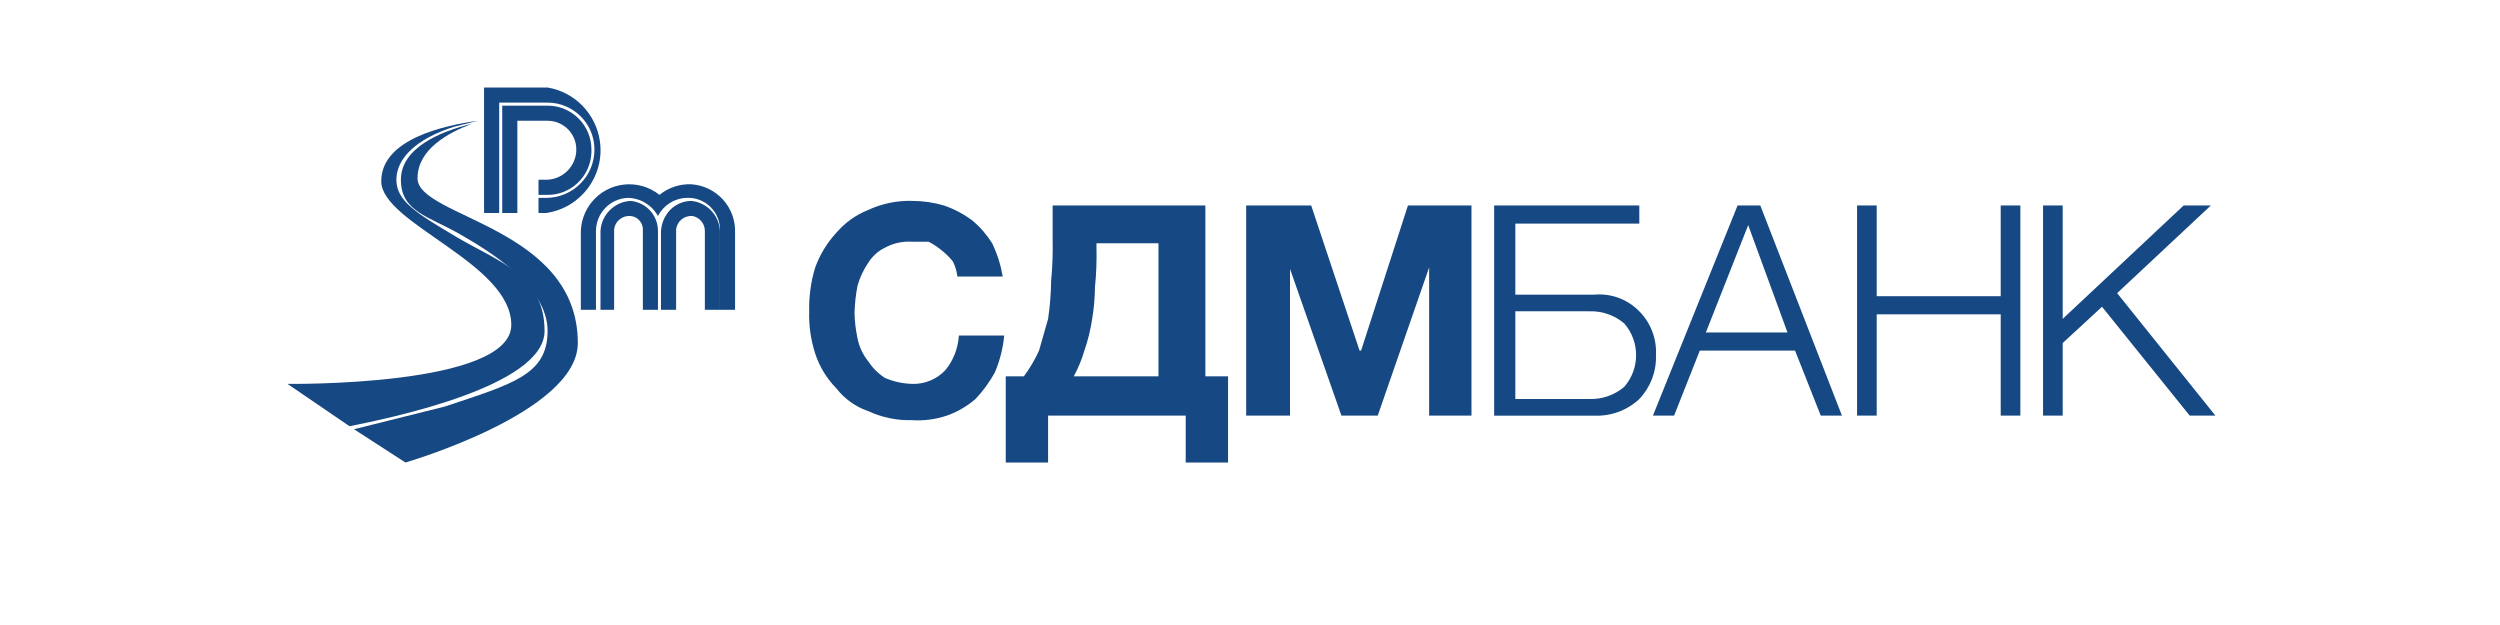
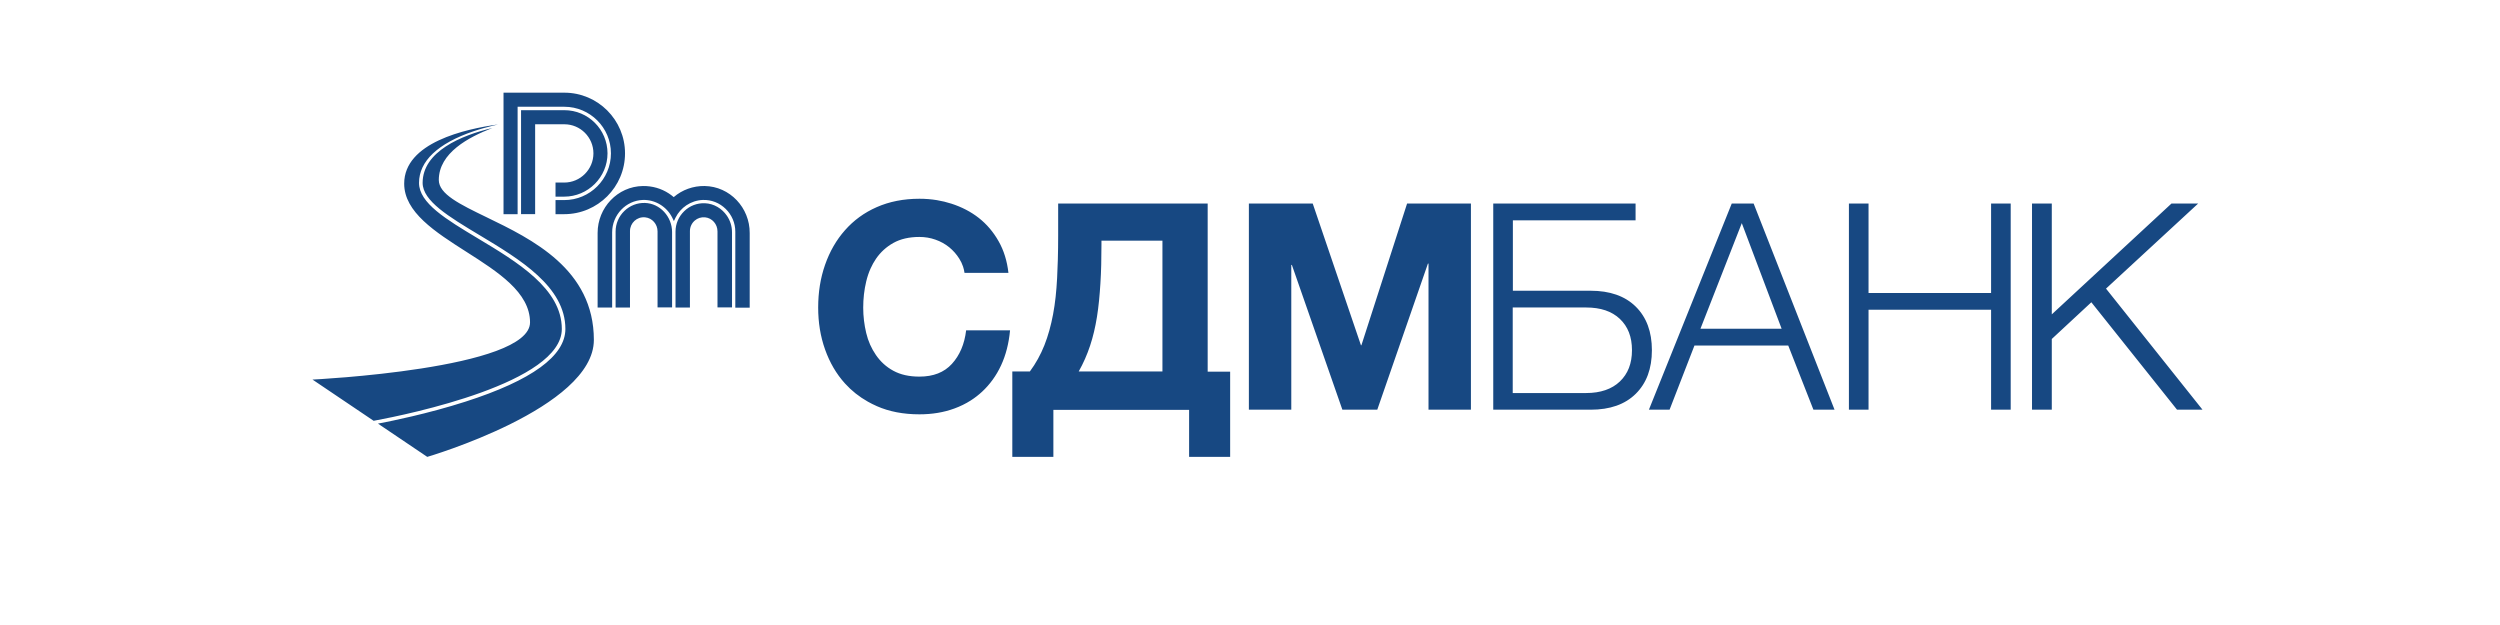
<svg xmlns="http://www.w3.org/2000/svg" viewBox="0 0 200 50">
-   <g fill="#164883">
-     <path d="M72.96 33.613c-1.21.036-2.407-.218-3.508-.726-1.004-.339-1.887-.98-2.54-1.815-.774-.786-1.355-1.742-1.694-2.782-.351-1.089-.52-2.238-.484-3.387-.024-1.185.133-2.371.484-3.508.375-1.028.944-1.972 1.694-2.782.69-.798 1.56-1.427 2.54-1.815 1.101-.508 2.298-.762 3.508-.726.859 0 1.718.121 2.54.363.823.278 1.597.69 2.298 1.21.617.52 1.149 1.137 1.573 1.815.411.847.69 1.742.847 2.661h-3.629c-.048-.423-.169-.835-.363-1.21-.254-.315-.532-.593-.847-.847-.339-.278-.702-.532-1.089-.726h-1.331c-.762-.048-1.512.121-2.177.484-.544.266-1.004.69-1.331 1.21-.375.556-.665 1.173-.847 1.815-.145.714-.218 1.452-.242 2.177.012.69.097 1.379.242 2.057.133.665.423 1.282.847 1.815.351.532.798.98 1.331 1.331.69.302 1.427.46 2.177.484 1.004.036 1.972-.363 2.661-1.089.653-.786 1.028-1.766 1.089-2.782h3.629c-.097 1.004-.339 1.972-.726 2.903-.423.798-.956 1.524-1.573 2.177-.677.581-1.452 1.04-2.298 1.331-.895.302-1.839.423-2.782.363zM80.46 30.105h1.452c.472-.641.883-1.331 1.21-2.056l.726-2.54c.145-1.004.23-2.008.242-3.024.109-1.125.145-2.262.121-3.387v-2.661h12.218v13.669h1.815V37h-3.387v-3.75H83.847V37h-3.387v-6.895zm12.218 0V19.46h-4.96v.363c.024 1.052-.012 2.105-.121 3.145-.012.895-.085 1.778-.242 2.661-.133.823-.327 1.633-.605 2.419-.206.714-.496 1.403-.847 2.056h6.774zM99.694 16.436h5.201l3.871 11.613h.121l3.75-11.613h5.081V33.25h-3.387V21.395L110.218 33.25h-2.903l-4.113-11.734V33.25h-3.508V16.436zM119.532 16.436h11.613v1.452h-9.919v5.686h6.29c1.343-.133 2.686.363 3.629 1.331.92.931 1.403 2.202 1.331 3.508.048 1.306-.436 2.564-1.331 3.508-.98.919-2.286 1.391-3.629 1.331h-7.984V16.436zm7.621 15.484c1.016.036 2.008-.315 2.783-.968 1.27-1.452 1.27-3.629 0-5.081-.775-.653-1.767-1.004-2.783-.968h-5.927v7.016h5.927zM139.008 16.436h1.815l6.532 16.814h-1.694l-2.056-5.202h-7.621l-2.057 5.202h-1.693l6.774-16.814zM143 26.597l-3.145-8.589-3.387 8.589H143zM148.565 16.436h1.572v7.258h9.92v-7.258h1.572V33.25h-1.572v-8.105h-9.92V33.25h-1.572V16.436zM163.444 16.436h1.572v9.073l9.678-9.073h2.177l-7.5 7.016 7.863 9.798h-2.057l-7.016-8.71-3.145 2.903V33.25h-1.572V16.436zM23 30.71l4.96 3.387c3.024-.605 15.605-3.145 15.605-7.621 0-4.476-3.75-5.564-7.016-7.5-3.266-1.935-4.839-2.903-4.839-4.597 0-1.694 1.573-3.266 4.597-4.234l1.935-.484C35.581 10.024 30.5 11.113 30.5 14.5c0 3.387 10.403 6.532 10.403 11.492C40.903 30.952 23 30.71 23 30.71z" />
-     <path d="M33.403 14.258c0-2.298 2.419-3.629 4.355-4.355-2.54.605-5.686 1.935-5.686 4.476 0 2.54 2.178 2.903 4.718 4.355 2.54 1.452 7.016 4.234 7.016 7.742 0 3.508-2.782 4.234-8.226 6.048l-7.258 1.815L32.435 37s13.79-3.992 13.79-9.556c0-9.315-12.823-10.04-12.823-13.185z" />
-     <path d="M46.105 11.96c0 1.331-1.089 2.419-2.419 2.419h-.605v1.21h.605c1.935.073 3.557-1.452 3.629-3.387v-.242c0-1.935-1.573-3.508-3.508-3.508h-3.629v8.589h1.21V9.661h2.419c1.27 0 2.298 1.028 2.298 2.298z" />
-     <path d="M43.806 7h-5.081v10.04h1.21V8.21h3.871c2.068 0 3.75 1.681 3.75 3.75 0 2.141-1.73 3.871-3.871 3.871h-.605v1.21h.605c2.782-.399 4.706-2.976 4.306-5.746C47.677 9.105 45.984 7.363 43.806 7zM52.637 24.782v-6.29c.012-1.246-.931-2.298-2.178-2.419-1.306.06-2.359 1.113-2.419 2.419v6.29h1.089V18.371c.06-.665.653-1.149 1.319-1.089h.012c.593.06 1.028.593.968 1.198v6.303h1.21zM57.597 24.782v-6.29c-.06-1.27-1.04-2.298-2.298-2.419-.641.012-1.246.266-1.694.726-.435.46-.69 1.065-.726 1.694v6.29h1.21V18.371c.06-.665.653-1.149 1.319-1.089h.012c.569.121.98.629.968 1.21v6.29h1.21z" />
-     <path d="M55.298 14.742c-.919-.036-1.827.266-2.54.847-1.669-1.331-4.101-1.065-5.444.605-.544.69-.847 1.536-.847 2.419v6.169h1.21v-6.29c0-1.427 1.113-2.601 2.54-2.661 1.016.012 1.935.569 2.419 1.452.448-.871 1.319-1.427 2.298-1.452 1.403-.072 2.589 1.016 2.661 2.407V24.782h1.21v-6.169c.073-2.032-1.488-3.738-3.508-3.871z" />
-   </g>
+   <path fill="#174882" d="M29.89 33.663 25 30.366s17.409-.839 17.403-4.578c-.004-2.398-2.562-4.029-5.098-5.646-2.495-1.592-4.97-3.17-4.97-5.452 0-3.283 4.891-4.374 7.503-4.733-.363.087-.753.183-1.153.295-.26.073-.524.153-.788.243-2.864.973-4.375 2.397-4.375 4.136 0 1.614 2.173 2.919 4.684 4.425l.015.009c3.153 1.893 6.724 4.027 6.724 7.252 0 4.291-12.189 6.82-15.055 7.348Zm9.493-23.421c-1.893.731-4.279 1.99-4.279 4.159 0 1.127 1.686 1.942 3.813 2.973 3.644 1.764 8.588 4.156 8.592 9.816.003 5.466-13.329 9.36-13.329 9.36l-3.943-2.66c.645-.122 1.597-.316 2.711-.579 1.292-.304 2.802-.7 4.301-1.183 5.299-1.702 7.982-3.655 7.982-5.812 0-3.38-3.647-5.568-6.867-7.504l-.012-.006c-2.441-1.468-4.542-2.728-4.542-4.177 0-2.506 3.092-3.8 5.573-4.388Zm5.753 4.363c1.295 0 2.338-1.055 2.338-2.338 0-1.282-1.043-2.325-2.325-2.325h-2.338v7.191h-1.127V8.815h3.465c1.906 0 3.452 1.546 3.452 3.452 0 1.907-1.559 3.465-3.465 3.465h-.694v-1.127h.694Zm-4.854-7.191h4.866c2.684 0 4.854 2.182 4.854 4.854 0 2.684-2.182 4.866-4.866 4.866h-.694v-1.127h.694c2.062 0 3.739-1.677 3.739-3.739 0-2.062-1.678-3.727-3.727-3.727h-3.739v8.593h-1.127V7.414ZM53.766 18.573l.001 6.017h-1.163v-6.077c0-.576-.42-1.07-.995-1.127-.659-.064-1.21.456-1.21 1.104v6.111h-1.151v-6.077c0-.623.253-1.218.707-1.653.445-.429 1.03-.653 1.642-.635 1.198.036 2.17 1.091 2.17 2.338Zm4.795 0 .001 6.017h-1.163v-6.077c0-.576-.42-1.07-.994-1.127-.315-.03-.604.071-.82.256-.239.204-.391.509-.391.848v6.111H54.042v-6.077c0-.623.251-1.197.695-1.629.442-.432 1.03-.659 1.653-.636.73.028 1.374.426 1.768 1.008.253.375.402.827.402 1.307Zm-4.663-2.805c.684-.587 1.559-.901 2.47-.887 2.025.031 3.619 1.737 3.608 3.763v5.969h-1.151v-6.076c0-.695-.277-1.338-.767-1.822-.494-.486-1.15-.743-1.834-.719-.475.018-.928.17-1.312.428-.362.243-.665.58-.869.987l-.132.276-.132-.276c-.444-.888-1.367-1.446-2.35-1.415-1.355.044-2.457 1.198-2.457 2.589v6.017h-1.163v-5.969c0-2.014 1.594-3.72 3.619-3.751.756-.012 1.471.196 2.079.594.136.089.267.186.391.293Zm16.24 16.72c.996.441 2.134.658 3.417.658 1.018 0 1.941-.153 2.791-.464.474-.173.911-.388 1.315-.645.321-.205.621-.438.902-.697.622-.576 1.139-1.283 1.522-2.109.383-.827.623-1.762.719-2.805H77.291c-.132 1.114-.516 2.001-1.139 2.685-.623.683-1.485 1.018-2.6 1.018-.826 0-1.511-.156-2.085-.468-.576-.312-1.029-.733-1.392-1.259-.356-.517-.622-1.103-.778-1.762-.156-.659-.24-1.331-.24-2.025 0-.72.077-1.416.24-2.098.088-.367.204-.716.351-1.042.122-.272.265-.528.428-.768.36-.528.829-.957 1.392-1.272.575-.321 1.27-.479 2.085-.479.444 0 .875.071 1.283.216.408.142.778.347 1.103.61.323.265.584.565.803.911.124.195.226.406.301.631.054.162.094.332.119.508h3.513c-.108-.959-.368-1.799-.791-2.54-.416-.733-.943-1.357-1.581-1.857-.633-.496-1.367-.875-2.182-1.139-.38-.123-.769-.218-1.168-.284-.456-.075-.923-.112-1.397-.112-1.272 0-2.41.227-3.417.671-1.007.442-1.843 1.057-2.54 1.846-.692.781-1.221 1.701-1.594 2.768-.369 1.055-.551 2.193-.551 3.416 0 1.199.179 2.313.551 3.356.371 1.043.898 1.953 1.594 2.721.523.578 1.131 1.061 1.828 1.454.228.128.465.246.712.355Zm12.25-2.769h-1.403v6.831h3.285v-3.763h10.858v3.763h3.284v-6.819h-1.798V16.283h-11.961v2.564c0 .667-.009 1.312-.026 1.933-.014.505-.033.992-.058 1.46-.055 1.055-.156 2.025-.324 2.912-.168.888-.395 1.715-.694 2.47-.301.755-.684 1.451-1.163 2.098Zm10.607-10.464v10.464h-6.699c.372-.659.672-1.343.911-2.062.239-.72.419-1.487.551-2.313.132-.827.216-1.714.275-2.673.061-.946.084-1.989.084-3.116v-.3h4.878Zm12.023-2.973h-5.108v16.493h3.393V21.197h.048l4.039 11.579h2.792l4.051-11.686h.048v11.686h3.393V16.283h-5.107l-3.655 11.339h-.036l-3.858-11.339Zm25.828 0H119.46v16.494h7.791c1.545 0 2.744-.42 3.607-1.27.863-.853 1.294-2.014 1.294-3.489 0-1.475-.431-2.637-1.294-3.488-.863-.851-2.074-1.27-3.607-1.27h-6.221V17.626h9.816v-1.343Zm-1.259 14.239c-.637.608-1.545.922-2.696.922h-5.873v-6.844h5.873c1.151 0 2.049.299 2.696.91.647.612.971 1.44.971 2.506 0 1.067-.327 1.892-.971 2.506Zm10.703-14.239h-1.75l-6.627 16.493h1.653l1.99-5.131h7.504l2.013 5.131h1.69l-6.473-16.493Zm-.947 1.569 3.188 8.45h-6.496l3.308-8.45Zm10.14-1.569h-1.57v16.493h1.57v-7.995h9.804v7.995h1.569V16.283h-1.569v7.155h-9.804v-7.155Zm14.66 0h-1.582v16.493h1.582v-5.657l3.164-2.937 6.855 8.594h2.038l-7.719-9.686 7.373-6.808h-2.134l-9.577 8.869v-8.869Z" />
</svg>
